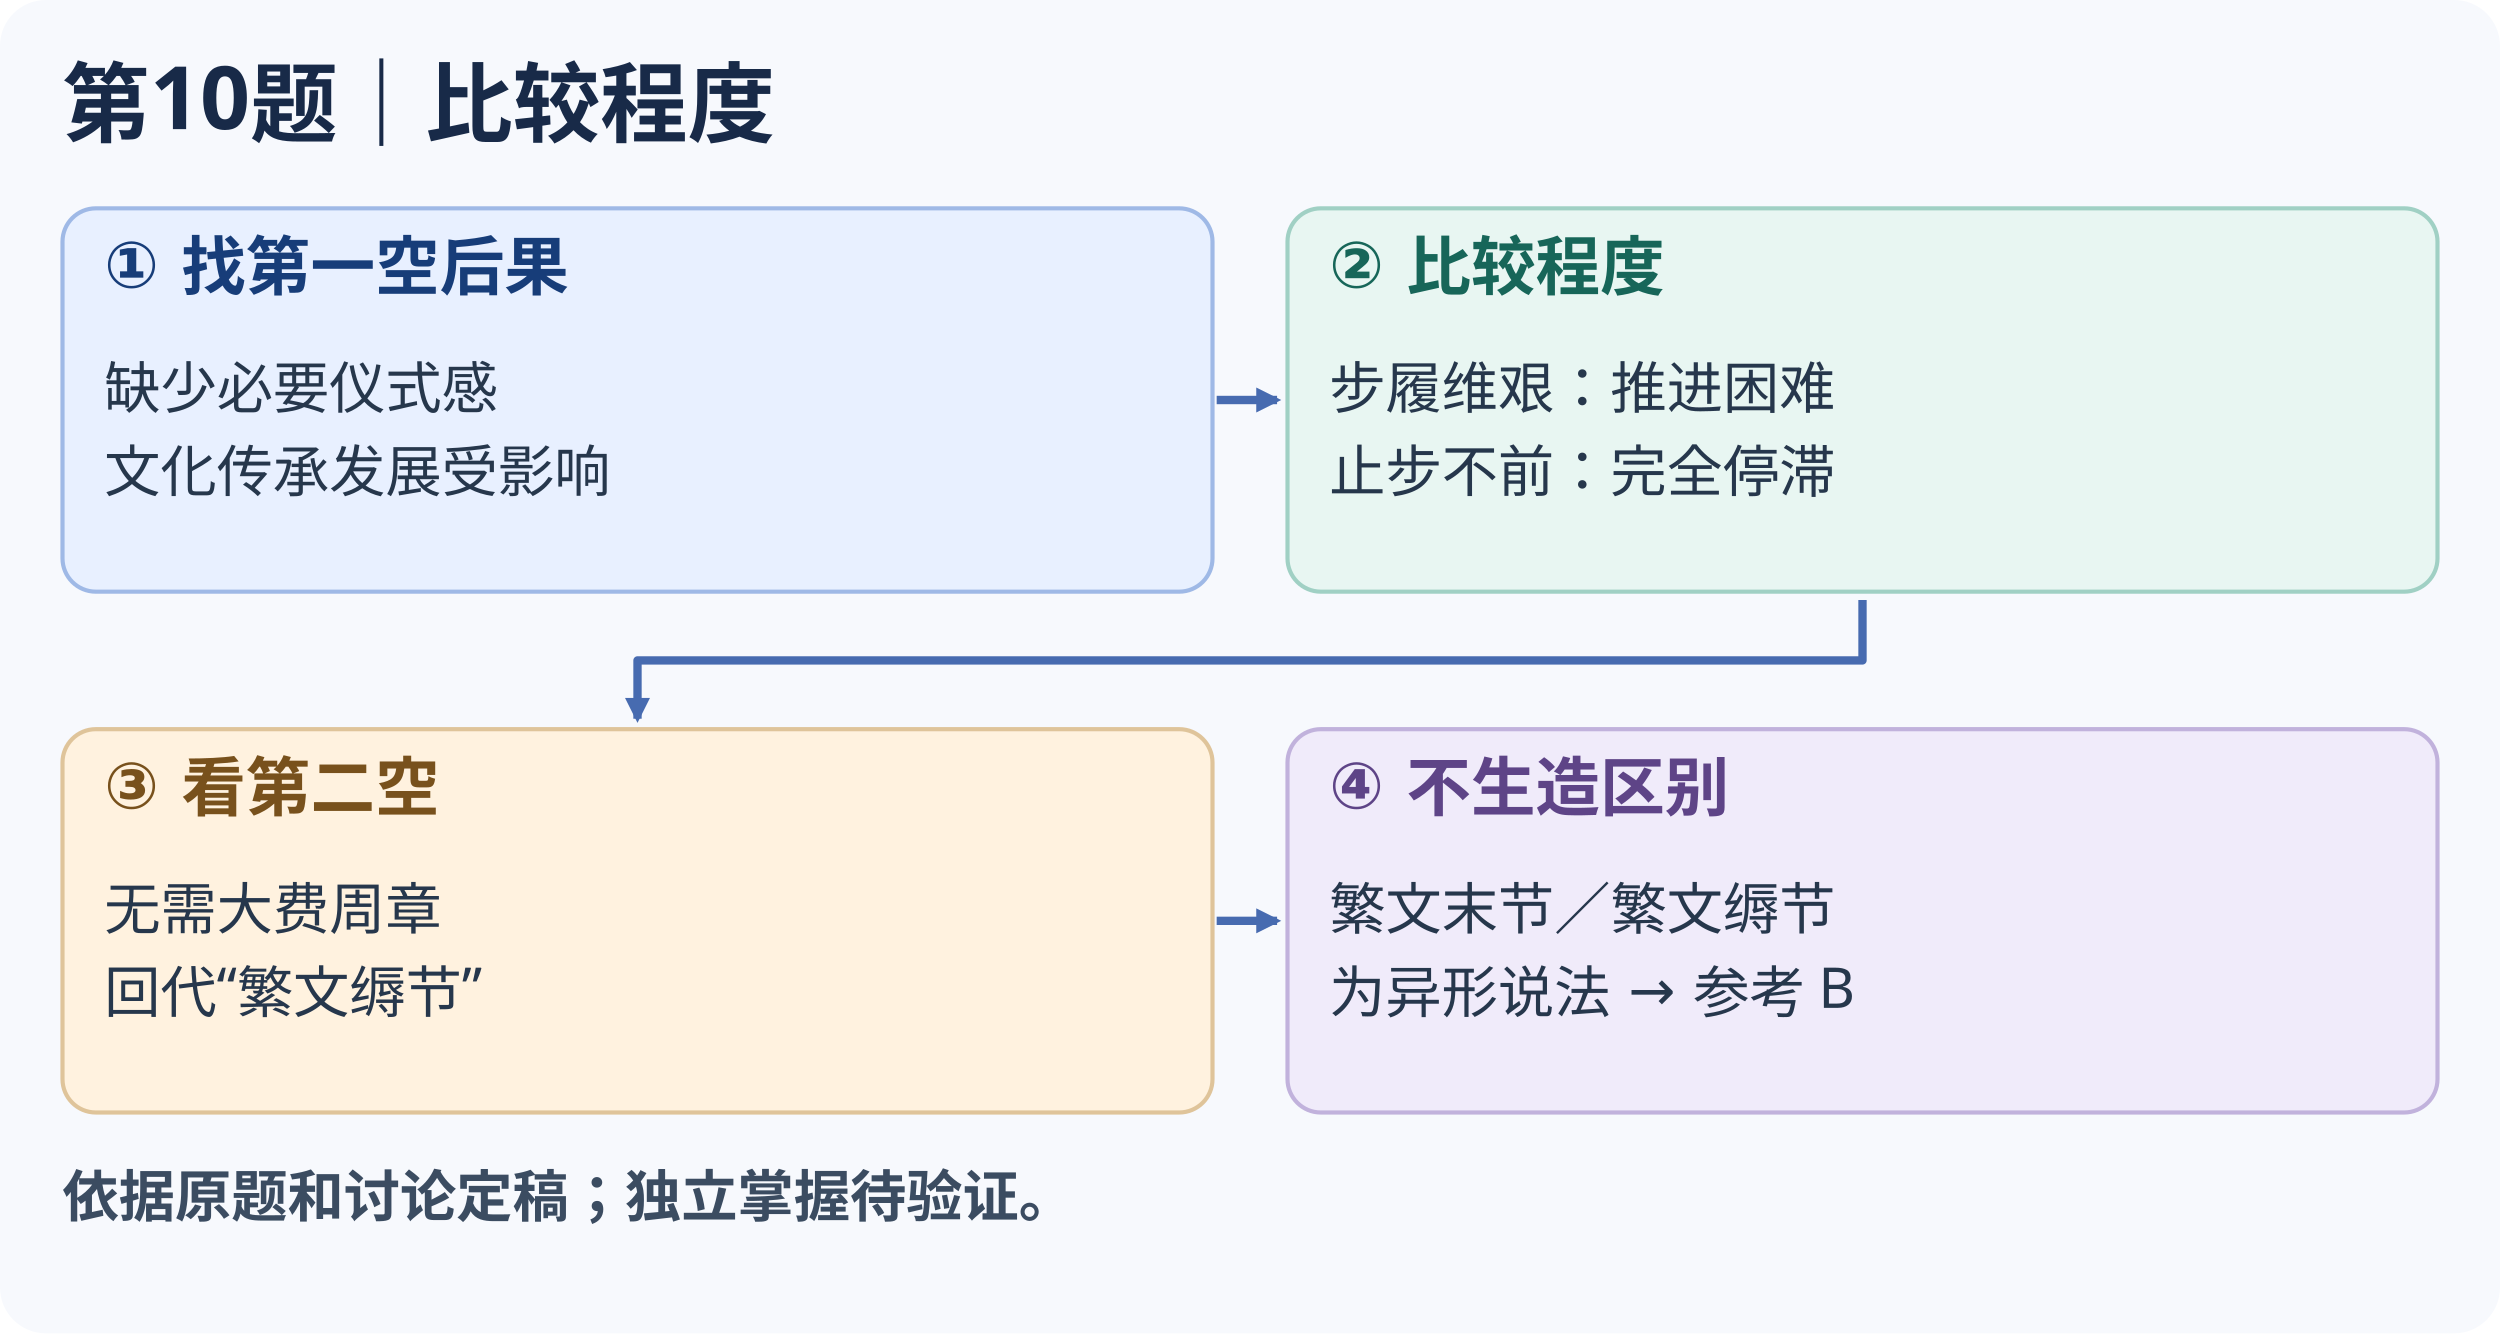
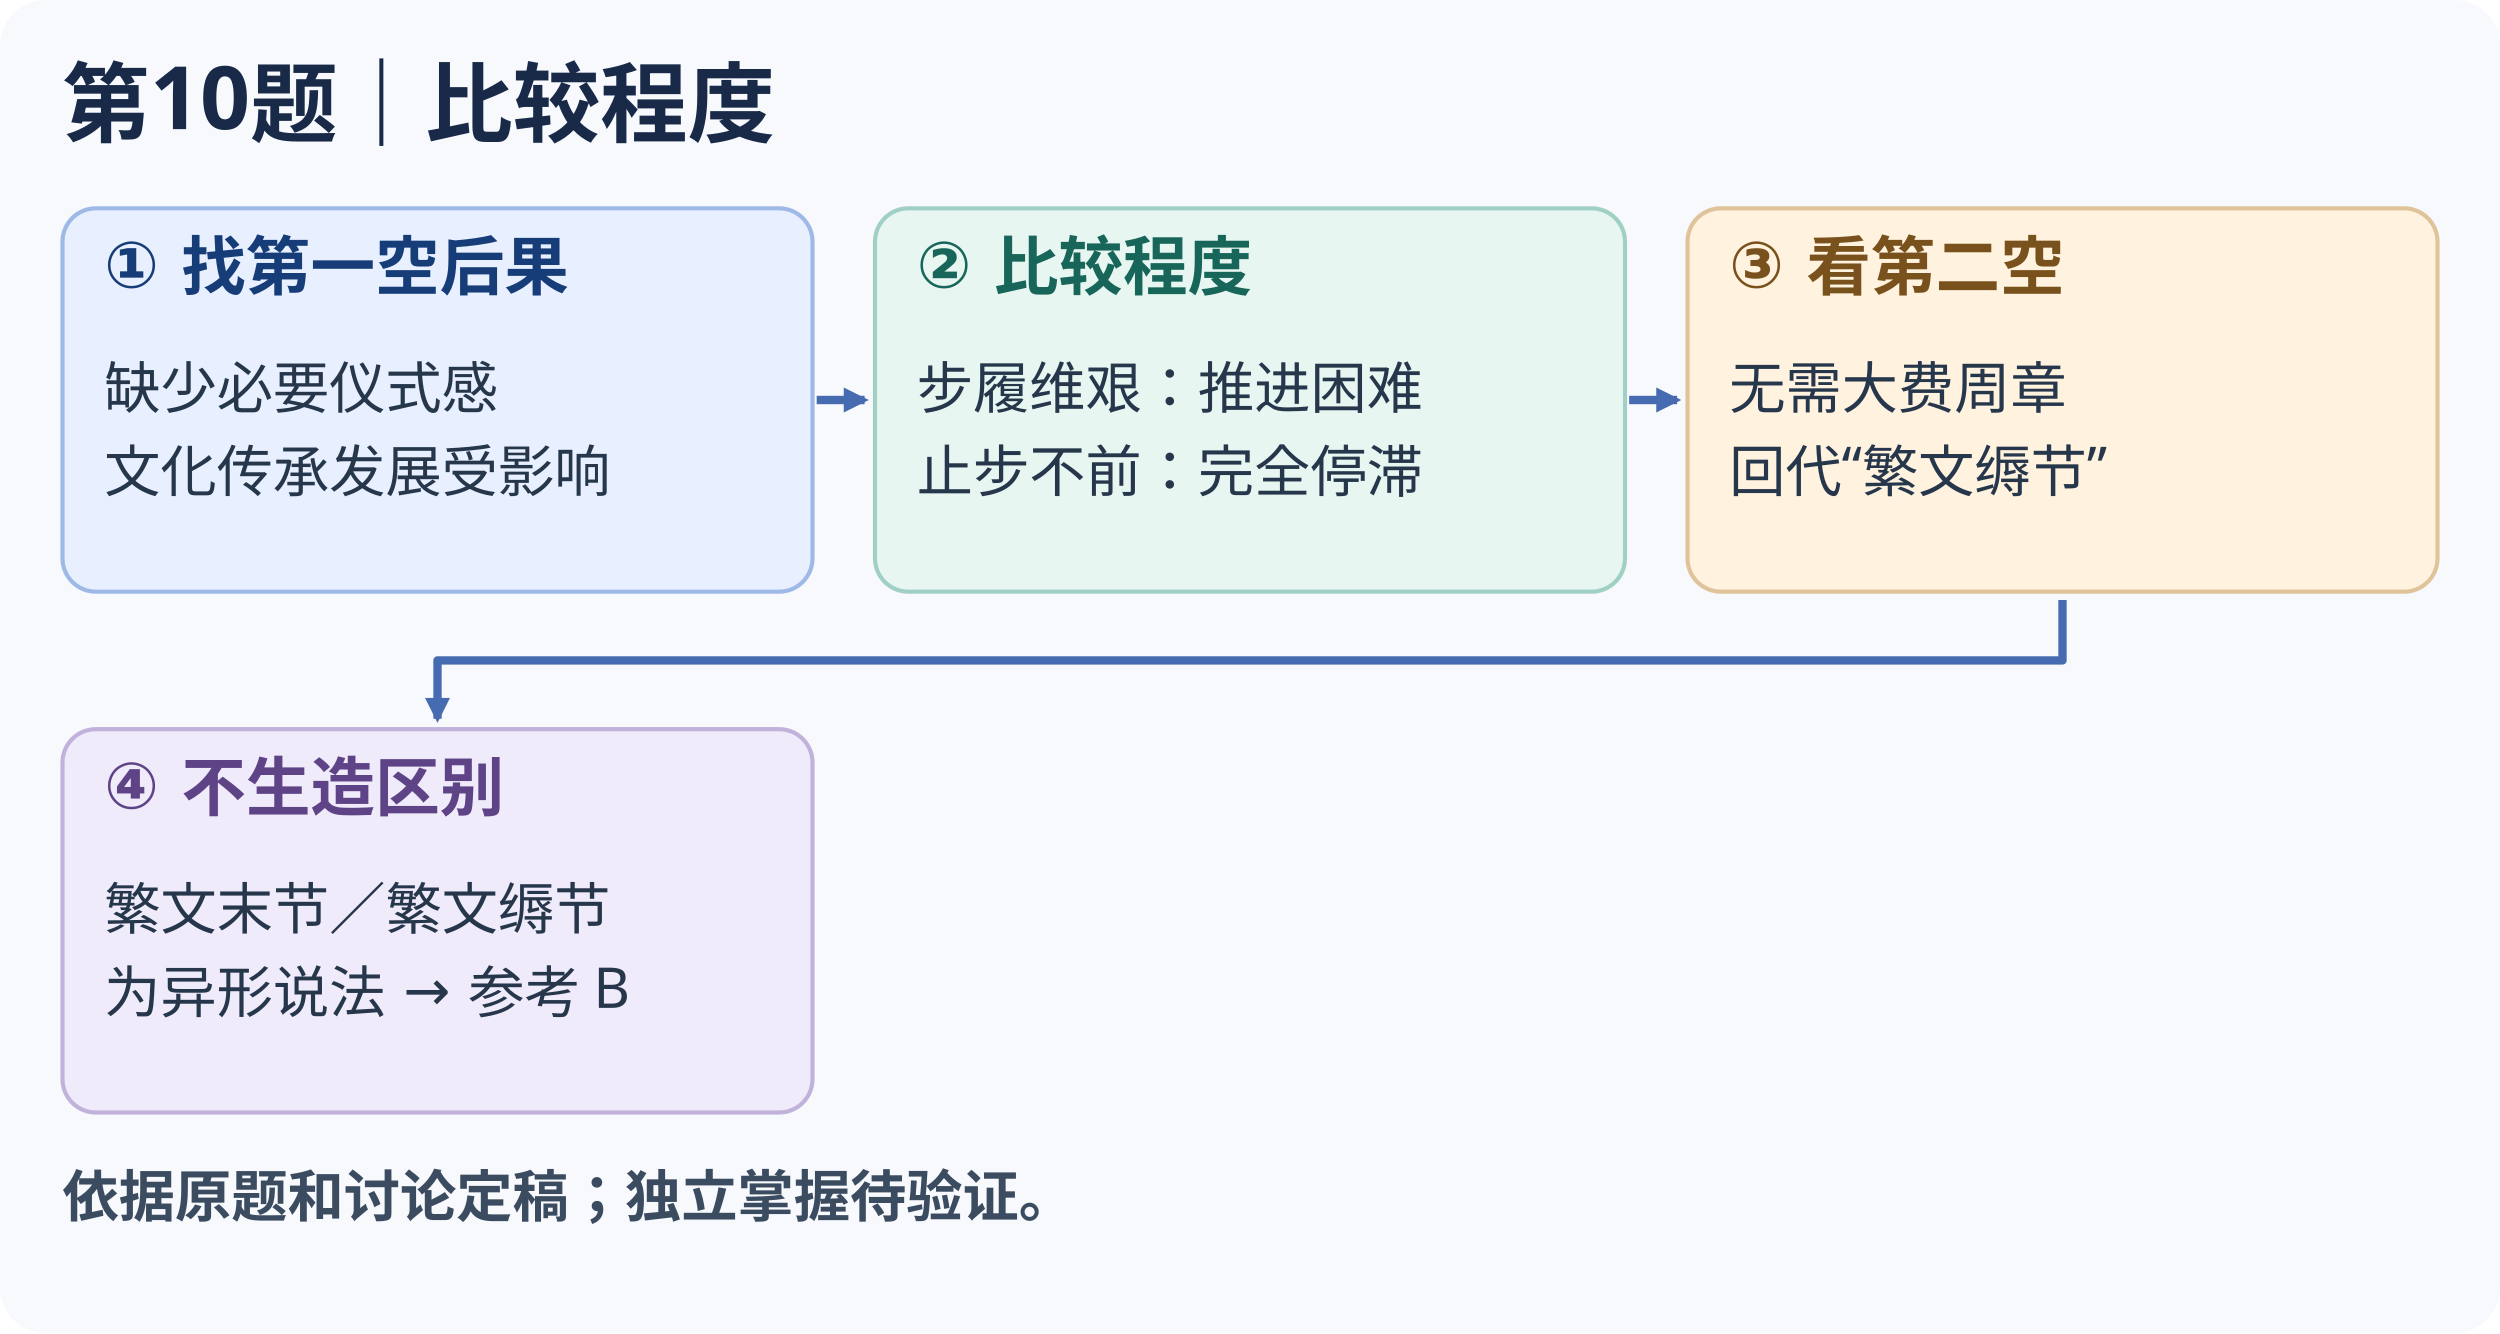
<svg xmlns="http://www.w3.org/2000/svg" viewBox="0 0 1200 640" role="img" aria-label="第10题｜比较程度">
  <defs>
    <marker id="a" markerWidth="12" markerHeight="12" refX="10" refY="6" orient="auto" markerUnits="userSpaceOnUse">
      <path d="M0 0 L12 6 L0 12 Z" fill="#476bb0" />
    </marker>
  </defs>
  <rect width="1200" height="640" rx="22" fill="#f7f9fd" />
  <g font-family="Microsoft YaHei,PingFang SC,sans-serif">
    <text x="30" y="65" font-size="42" font-weight="700" fill="#182a48">第10题｜比较程度</text>
-     <rect x="30" y="100" width="552" height="184" rx="16" fill="#e8f0ff" stroke="#9fb9e6" stroke-width="2" />
+     <rect x="30" y="100" width="360" height="184" rx="16" fill="#e8f0ff" stroke="#9fb9e6" stroke-width="2" />
    <text x="50" y="138" font-size="31" font-weight="700" fill="#173d79">① 找第一空后果</text>
    <text x="50" y="196" font-size="27" font-weight="500" fill="#26374c">缺少必要仪式感</text>
    <text x="50" y="236" font-size="27" font-weight="500" fill="#26374c">文化传承发展受影响</text>
-     <rect x="618" y="100" width="552" height="184" rx="16" fill="#e8f6f2" stroke="#a0d0c4" stroke-width="2" />
-     <text x="638" y="138" font-size="31" font-weight="700" fill="#176659">② 比较程度</text>
-     <text x="638" y="196" font-size="27" font-weight="500" fill="#26374c">步履维艰：推进困难</text>
-     <text x="638" y="236" font-size="27" font-weight="500" fill="#26374c">止步不前：完全停滞</text>
-     <rect x="30" y="350" width="552" height="184" rx="16" fill="#fff2df" stroke="#dfc49a" stroke-width="2" />
-     <text x="50" y="388" font-size="31" font-weight="700" fill="#78511c">③ 看第二空</text>
-     <text x="50" y="446" font-size="27" font-weight="500" fill="#26374c">无需大费周章</text>
-     <text x="50" y="486" font-size="27" font-weight="500" fill="#26374c">回代“繁文缛节”</text>
-     <rect x="618" y="350" width="552" height="184" rx="16" fill="#f0ebfa" stroke="#c1b2dc" stroke-width="2" />
-     <text x="638" y="388" font-size="31" font-weight="700" fill="#5e4487">④ 不生造区别</text>
-     <text x="638" y="446" font-size="27" font-weight="500" fill="#26374c">繁文末节／繁文缛节</text>
-     <text x="638" y="486" font-size="27" font-weight="500" fill="#26374c">为异形说法 → 参考 B</text>
+     <rect x="420" y="100" width="360" height="184" rx="16" fill="#e8f6f2" stroke="#a0d0c4" stroke-width="2" />
+     <text x="440" y="138" font-size="31" font-weight="700" fill="#176659">② 比较程度</text>
+     <text x="440" y="196" font-size="27" font-weight="500" fill="#26374c">步履维艰：推进困难</text>
+     <text x="440" y="236" font-size="27" font-weight="500" fill="#26374c">止步不前：完全停滞</text>
+     <rect x="810" y="100" width="360" height="184" rx="16" fill="#fff2df" stroke="#dfc49a" stroke-width="2" />
+     <text x="830" y="138" font-size="31" font-weight="700" fill="#78511c">③ 看第二空</text>
+     <text x="830" y="196" font-size="27" font-weight="500" fill="#26374c">无需大费周章</text>
+     <text x="830" y="236" font-size="27" font-weight="500" fill="#26374c">回代“繁文缛节”</text>
+     <rect x="30" y="350" width="360" height="184" rx="16" fill="#f0ebfa" stroke="#c1b2dc" stroke-width="2" />
+     <text x="50" y="388" font-size="31" font-weight="700" fill="#5e4487">④ 不生造区别</text>
+     <text x="50" y="446" font-size="27" font-weight="500" fill="#26374c">繁文末节／繁文缛节</text>
+     <text x="50" y="486" font-size="27" font-weight="500" fill="#26374c">为异形说法 → 参考 B</text>
    <g fill="none" stroke="#476bb0" stroke-width="4" stroke-linejoin="round" marker-end="url(#a)">
-       <path d="M584 192 H613" />
-       <path d="M894 288 V317 H306 V345" />
-       <path d="M584 442 H613" />
+       <path d="M392 192 H415" />
+       <path d="M782 192 H805" />
+       <path d="M990 288 V317 H210 V345" />
    </g>
    <text x="30" y="584" font-size="27" font-weight="600" fill="#3b4c61">依据原题和讨论定稿；独立掌握待验证。</text>
  </g>
</svg>
